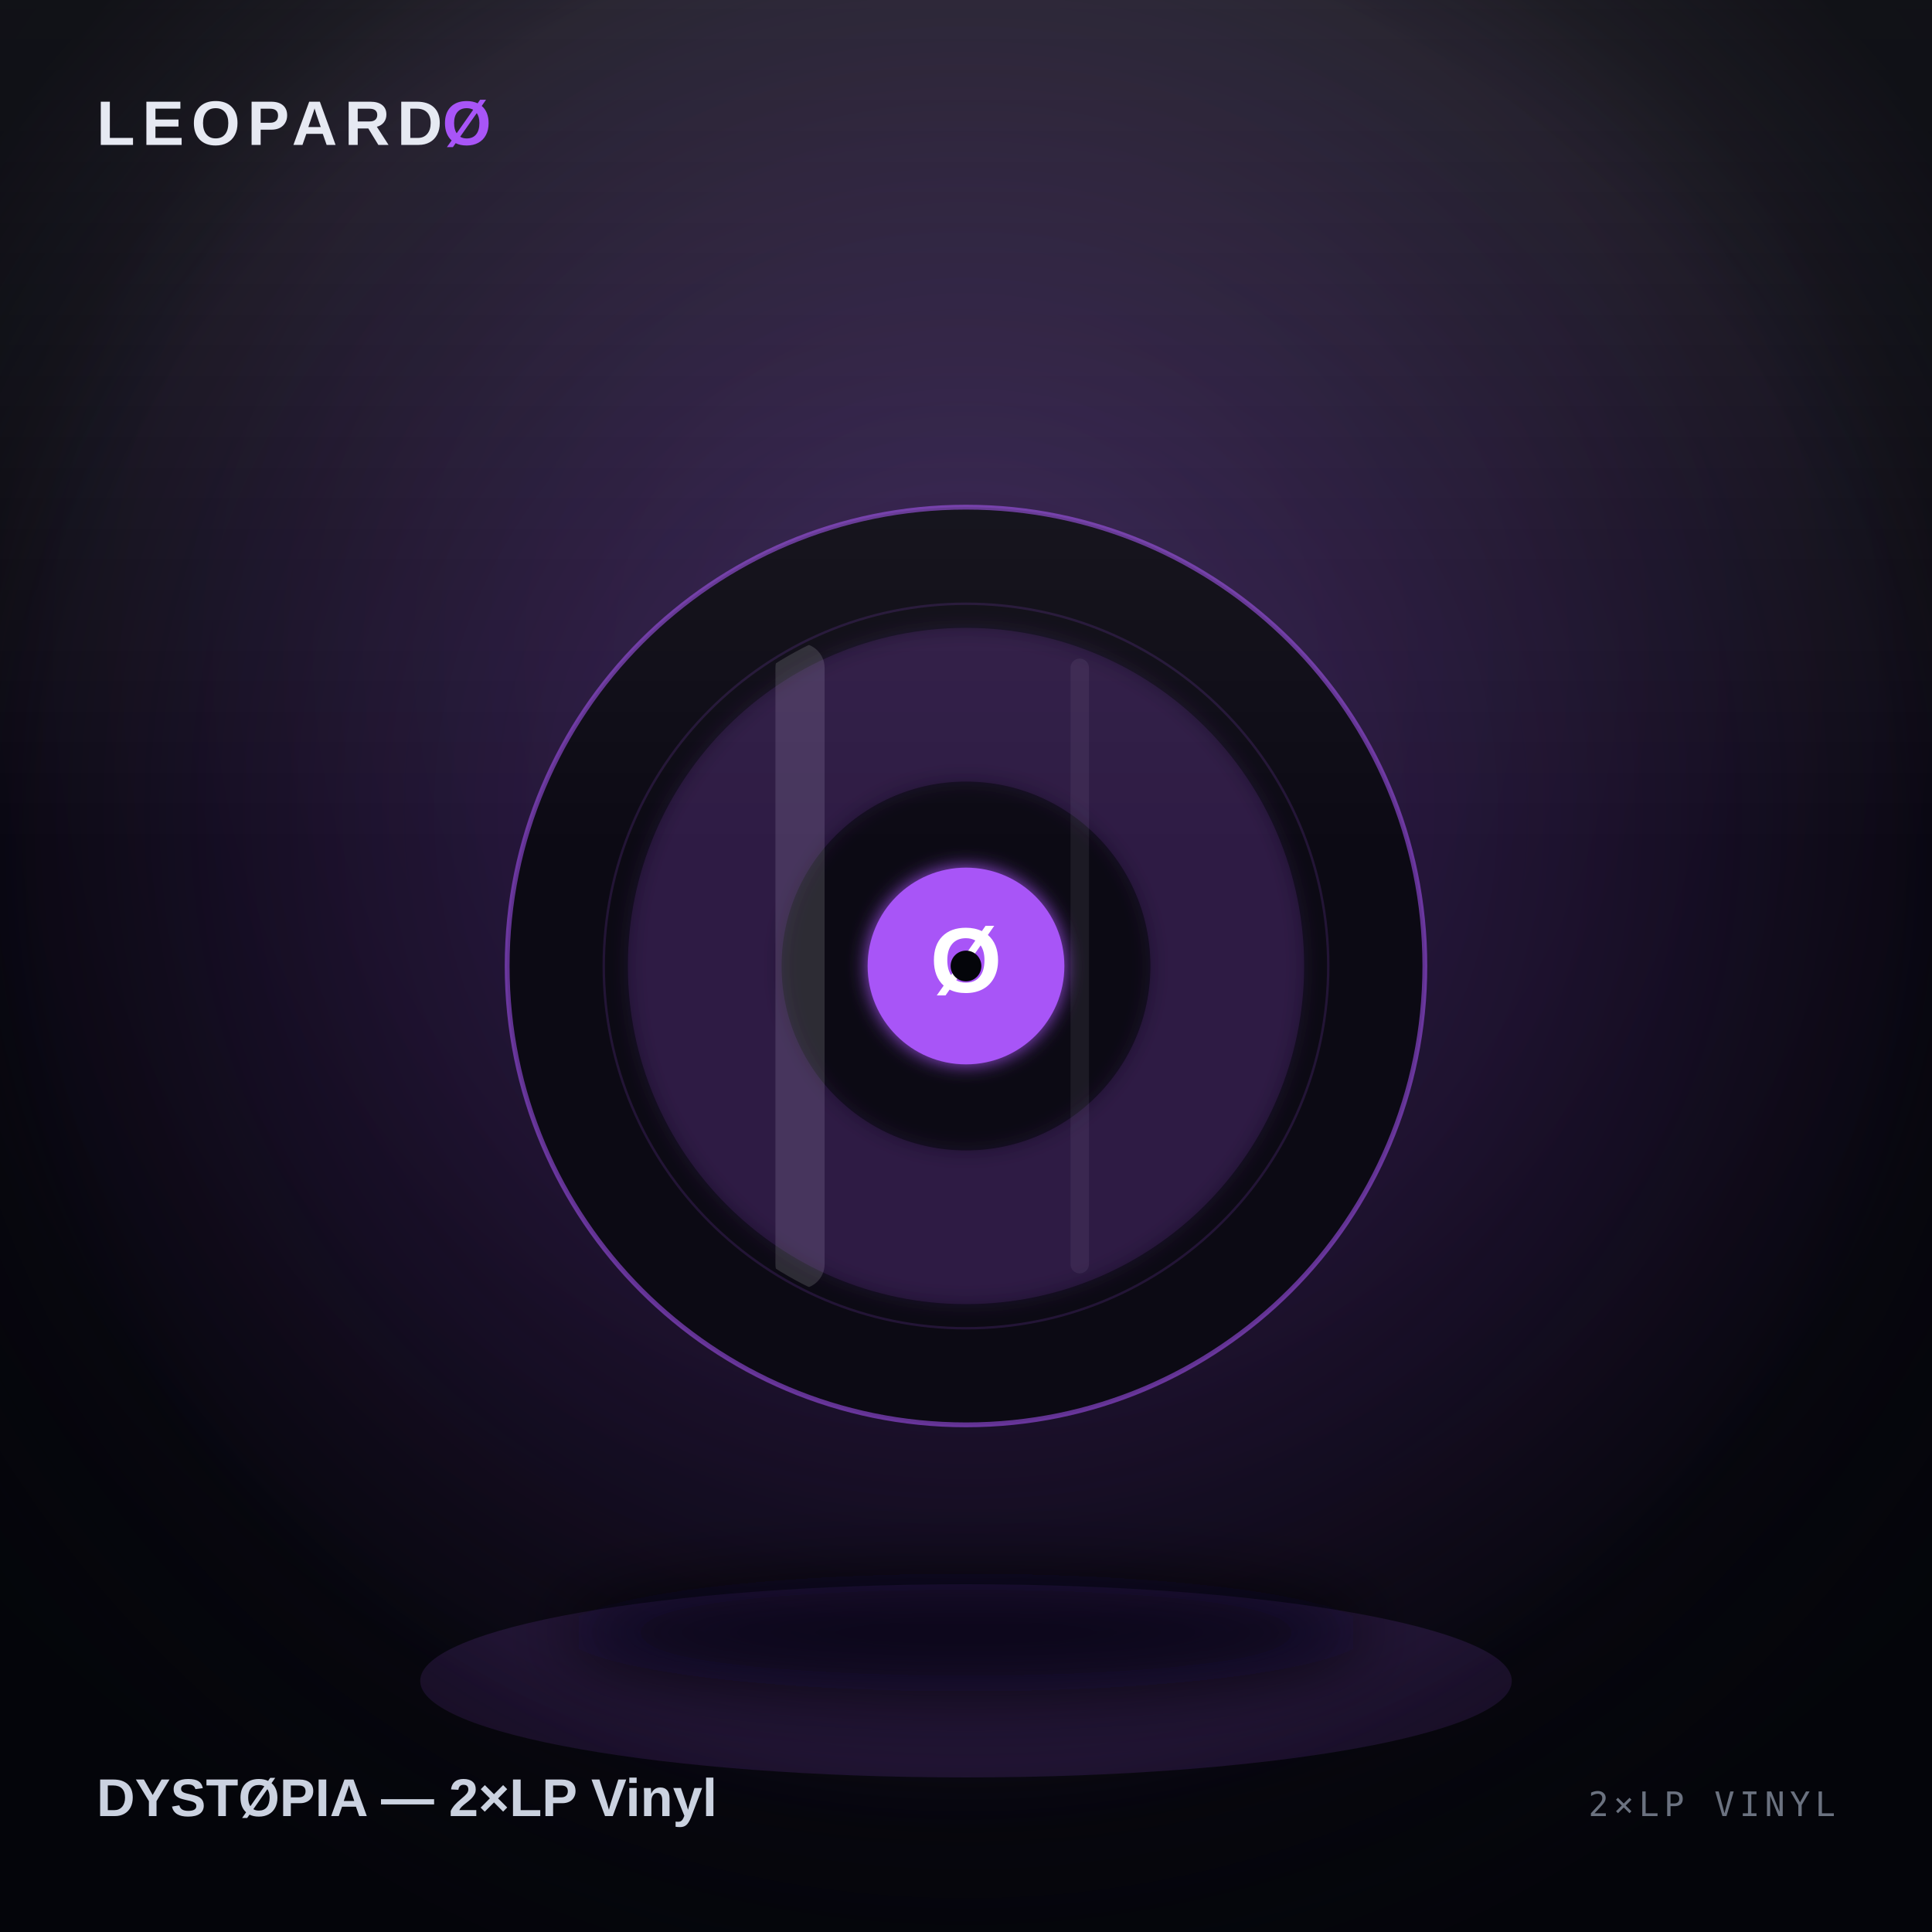
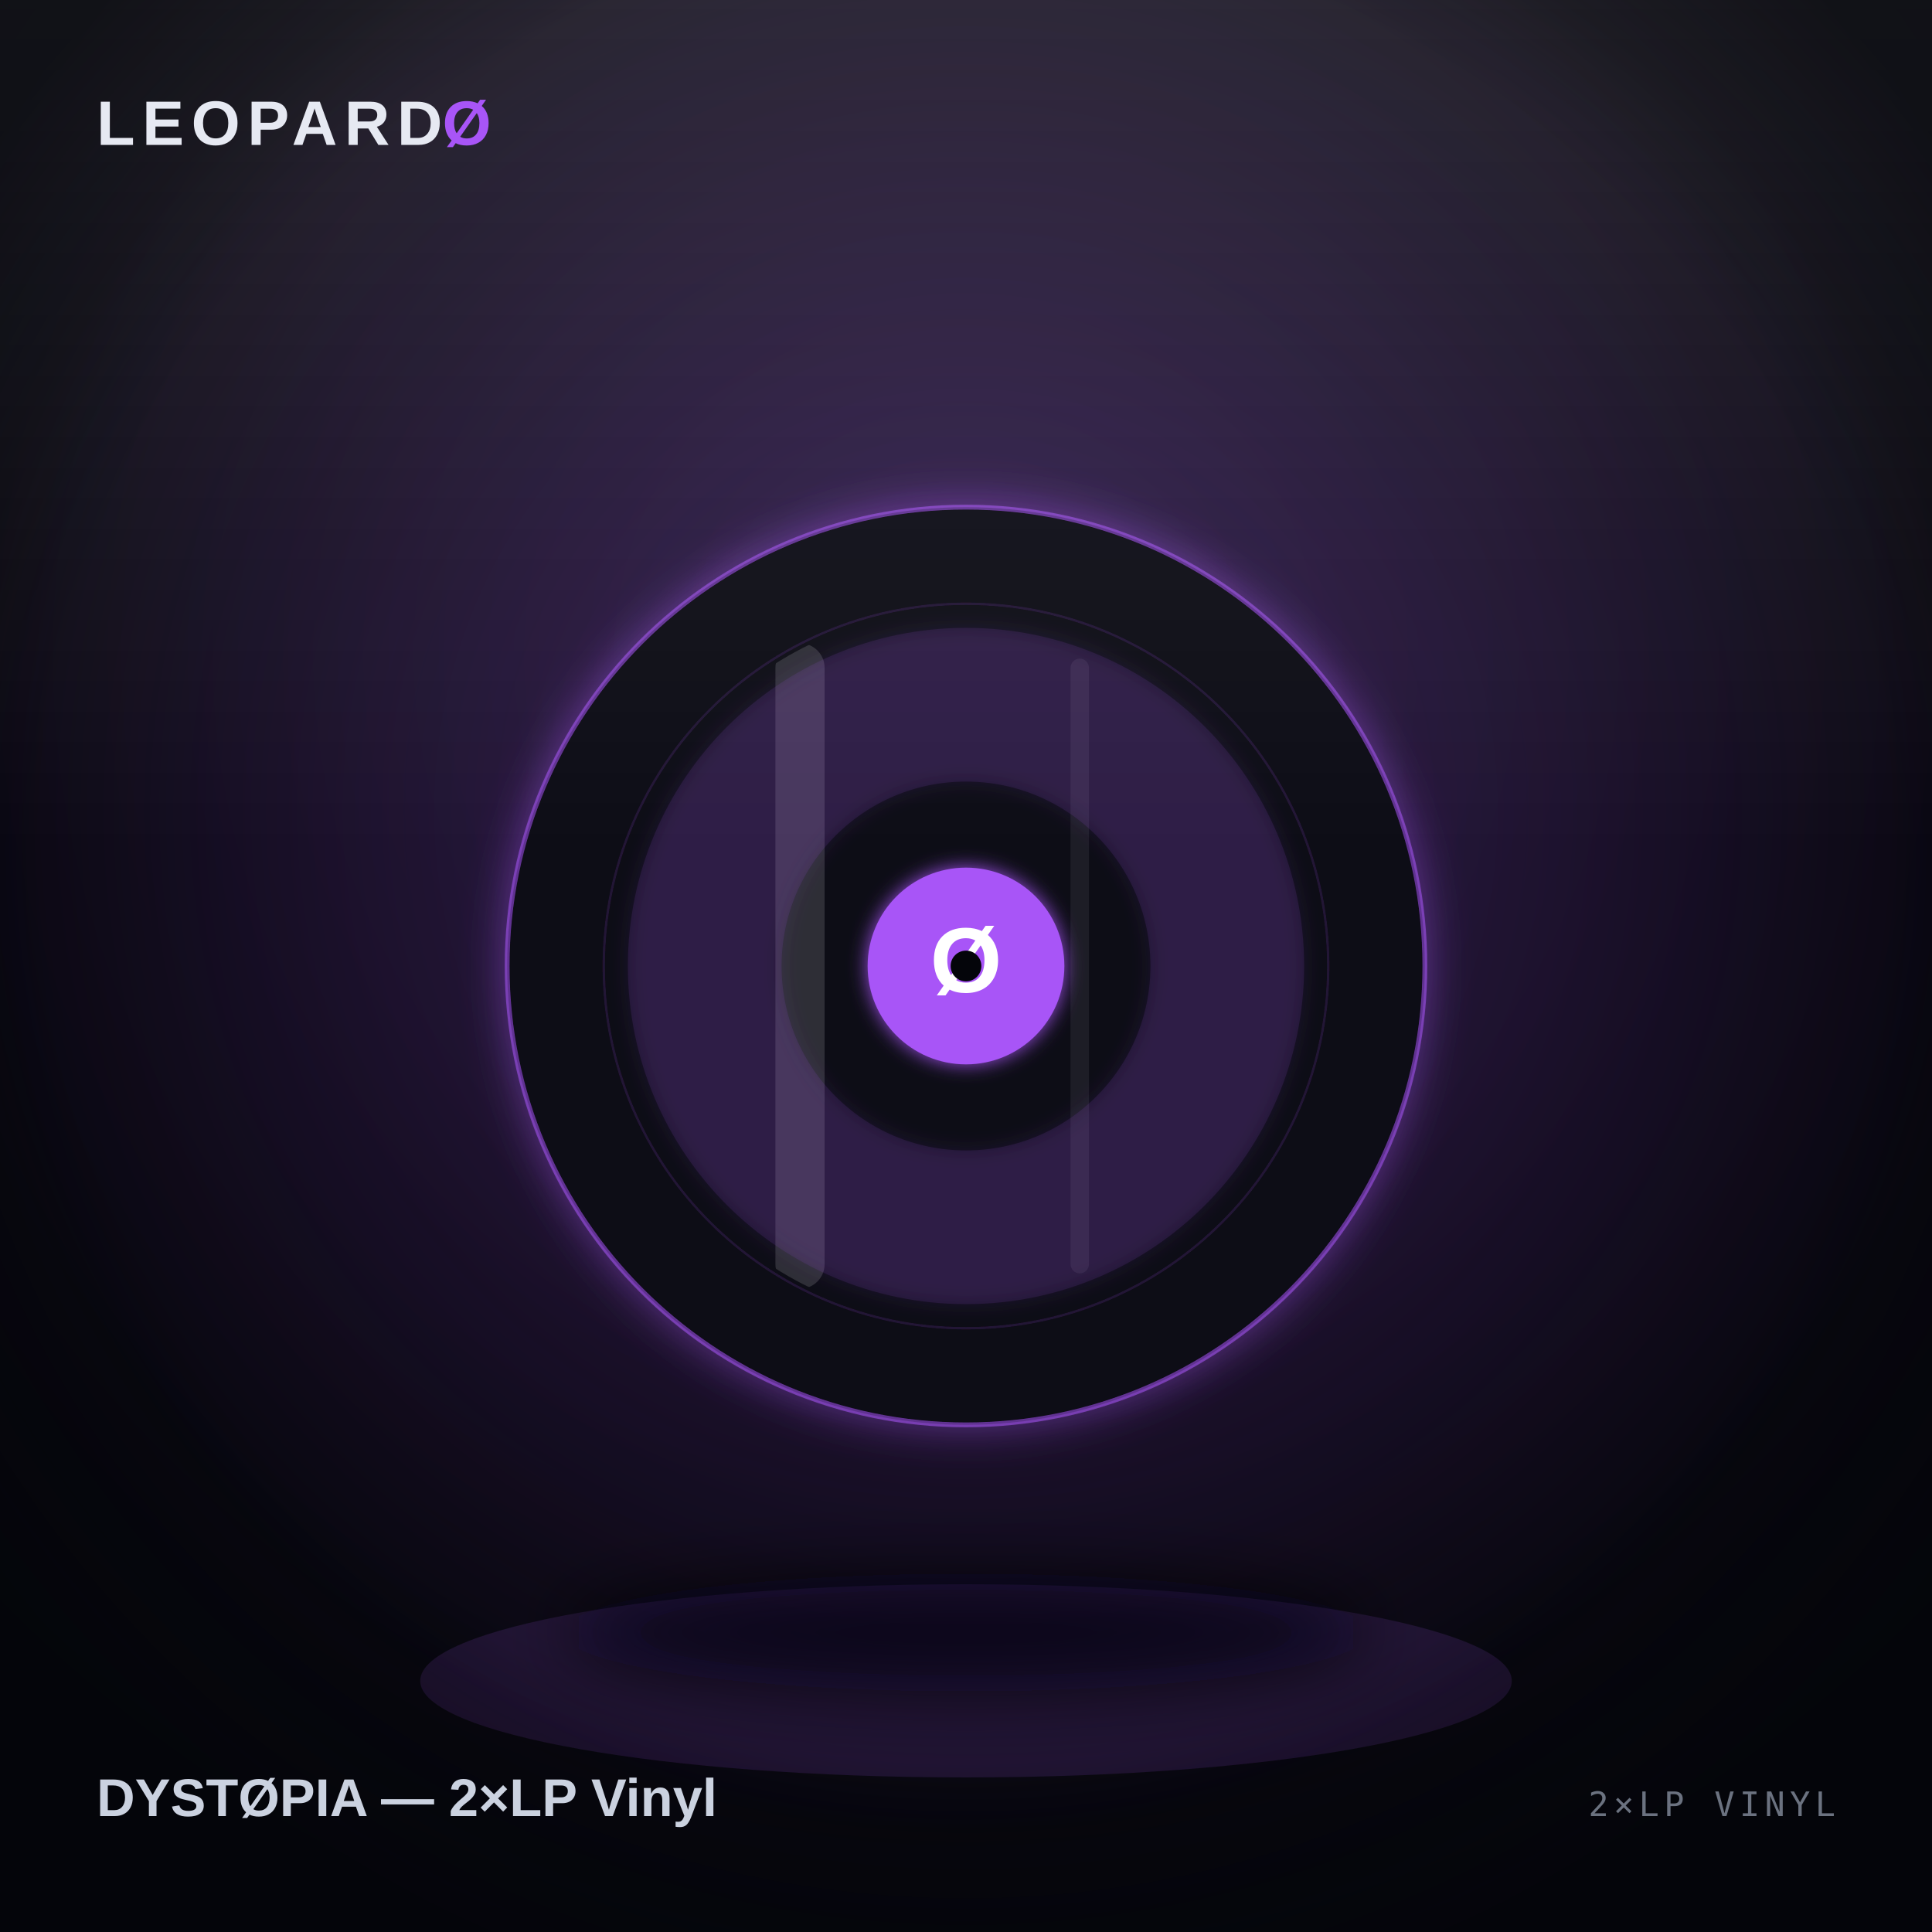
<svg xmlns="http://www.w3.org/2000/svg" viewBox="0 0 800 800" width="800" height="800">
  <defs>
    <radialGradient id="bg" cx="50%" cy="34%" r="75%">
      <stop offset="0%" stop-color="#141022" />
      <stop offset="55%" stop-color="#0a0812" />
      <stop offset="100%" stop-color="#04050a" />
    </radialGradient>
    <radialGradient id="halo" cx="50%" cy="42%" r="52%">
      <stop offset="0%" stop-color="#a855f7" stop-opacity="0.26" />
      <stop offset="100%" stop-color="#a855f7" stop-opacity="0" />
    </radialGradient>
    <linearGradient id="fab" x1="0" y1="0" x2="0" y2="1">
      <stop offset="0%" stop-color="#272036" />
      <stop offset="52%" stop-color="#171122" />
      <stop offset="100%" stop-color="#090610" />
    </linearGradient>
    <linearGradient id="toplight" x1="0" y1="0" x2="0" y2="1">
      <stop offset="0%" stop-color="#ffffff" stop-opacity="0.11" />
      <stop offset="44%" stop-color="#ffffff" stop-opacity="0" />
    </linearGradient>
    <radialGradient id="vig" cx="50%" cy="44%" r="62%">
      <stop offset="0%" stop-color="#04050a" stop-opacity="0" />
      <stop offset="76%" stop-color="#04050a" stop-opacity="0" />
      <stop offset="100%" stop-color="#04050a" stop-opacity="0.55" />
    </radialGradient>
    <filter id="glow" x="-40%" y="-40%" width="180%" height="180%">
      <feGaussianBlur stdDeviation="4" />
    </filter>
    <filter id="soft" x="-60%" y="-60%" width="220%" height="220%">
      <feGaussianBlur stdDeviation="14" />
    </filter>
+     <filter id="rim" x="-35%" y="-35%" width="170%" height="170%">
+       <feDropShadow dx="0" dy="0" stdDeviation="9" flood-color="#a855f7" flood-opacity="0.5" />
+     </filter>
    <clipPath id="cp">
      <circle cx="400" cy="400" r="148" />
    </clipPath>
  </defs>
  <rect width="800" height="800" fill="url(#bg)" />
  <rect width="800" height="800" fill="url(#halo)" />
  <ellipse cx="400" cy="696" rx="226" ry="40" fill="#a855f7" opacity="0.14" />
  <ellipse cx="400" cy="676" rx="166" ry="24" fill="#020308" opacity="0.7" filter="url(#soft)" />
-   <g>
+   <g filter="url(#rim)">
    <circle cx="400" cy="400" r="190" fill="#0c0a14" stroke="#a855f7" stroke-opacity="0.55" stroke-width="2" />
    <circle cx="400" cy="400" r="150" fill="none" stroke="#a855f7" stroke-opacity="0.15" />
    <circle cx="400" cy="400" r="14" fill="#04050a" stroke="#a855f7" stroke-opacity="0.55" stroke-width="2" />
  </g>
  <g clip-path="url(#cp)">
    <rect x="321.086" y="266.356" width="20.365" height="267.288" rx="10.182" fill="#ffffff" opacity="0.14" />
    <rect x="443.275" y="272.72" width="7.637" height="254.56" rx="3.818" fill="#ffffff" opacity="0.07" />
    <g filter="url(#glow)" opacity="0.9">
      <circle cx="400" cy="400" r="108.188" fill="none" stroke="#a855f7" stroke-width="63.64" stroke-opacity="0.12" />
      <circle cx="400" cy="400" r="40.73" fill="#a855f7" />
      <text x="400" y="400" text-anchor="middle" dominant-baseline="middle" font-family="Arial Black, Arial, sans-serif" font-weight="900" font-size="38.184" fill="#fff" letter-spacing="1">Ø</text>
      <circle cx="400" cy="400" r="6.364" fill="#04050a" />
    </g>
    <g>
      <circle cx="400" cy="400" r="108.188" fill="none" stroke="#a855f7" stroke-width="63.64" stroke-opacity="0.12" />
      <circle cx="400" cy="400" r="40.73" fill="#a855f7" />
      <text x="400" y="400" text-anchor="middle" dominant-baseline="middle" font-family="Arial Black, Arial, sans-serif" font-weight="900" font-size="38.184" fill="#fff" letter-spacing="1">Ø</text>
      <circle cx="400" cy="400" r="6.364" fill="#04050a" />
    </g>
  </g>
  <rect width="800" height="800" fill="url(#toplight)" />
  <rect width="800" height="800" fill="url(#vig)" />
  <text x="40" y="60" font-family="Arial, sans-serif" font-weight="900" font-size="26" letter-spacing="3" fill="#e6e9f2">LEOPARD<tspan fill="#a855f7">Ø</tspan>
  </text>
  <text x="40" y="752" font-family="Arial, sans-serif" font-weight="800" font-size="22" fill="#cbd2e0">DYSTØPIA — 2×LP Vinyl</text>
  <text x="760" y="752" text-anchor="end" font-family="monospace" font-size="14" letter-spacing="2" fill="#6b7280">2×LP VINYL</text>
</svg>
